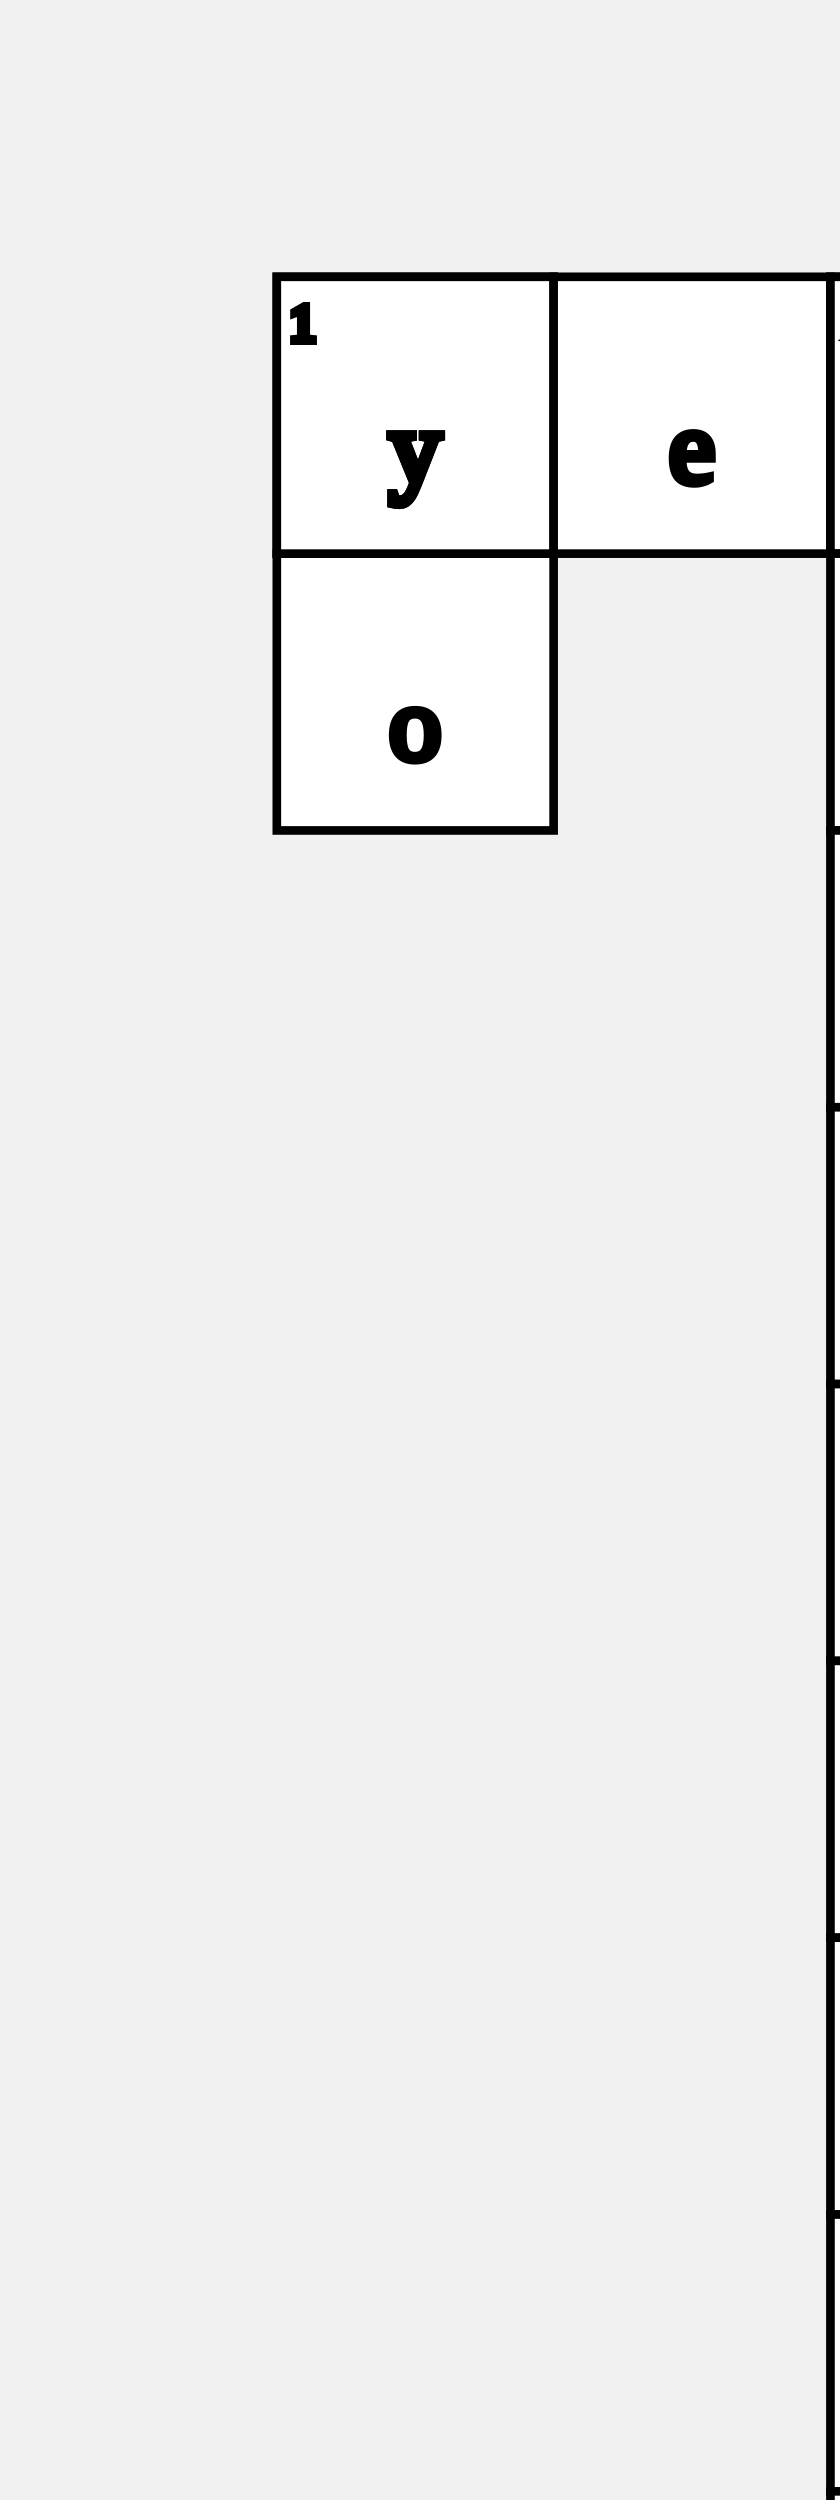
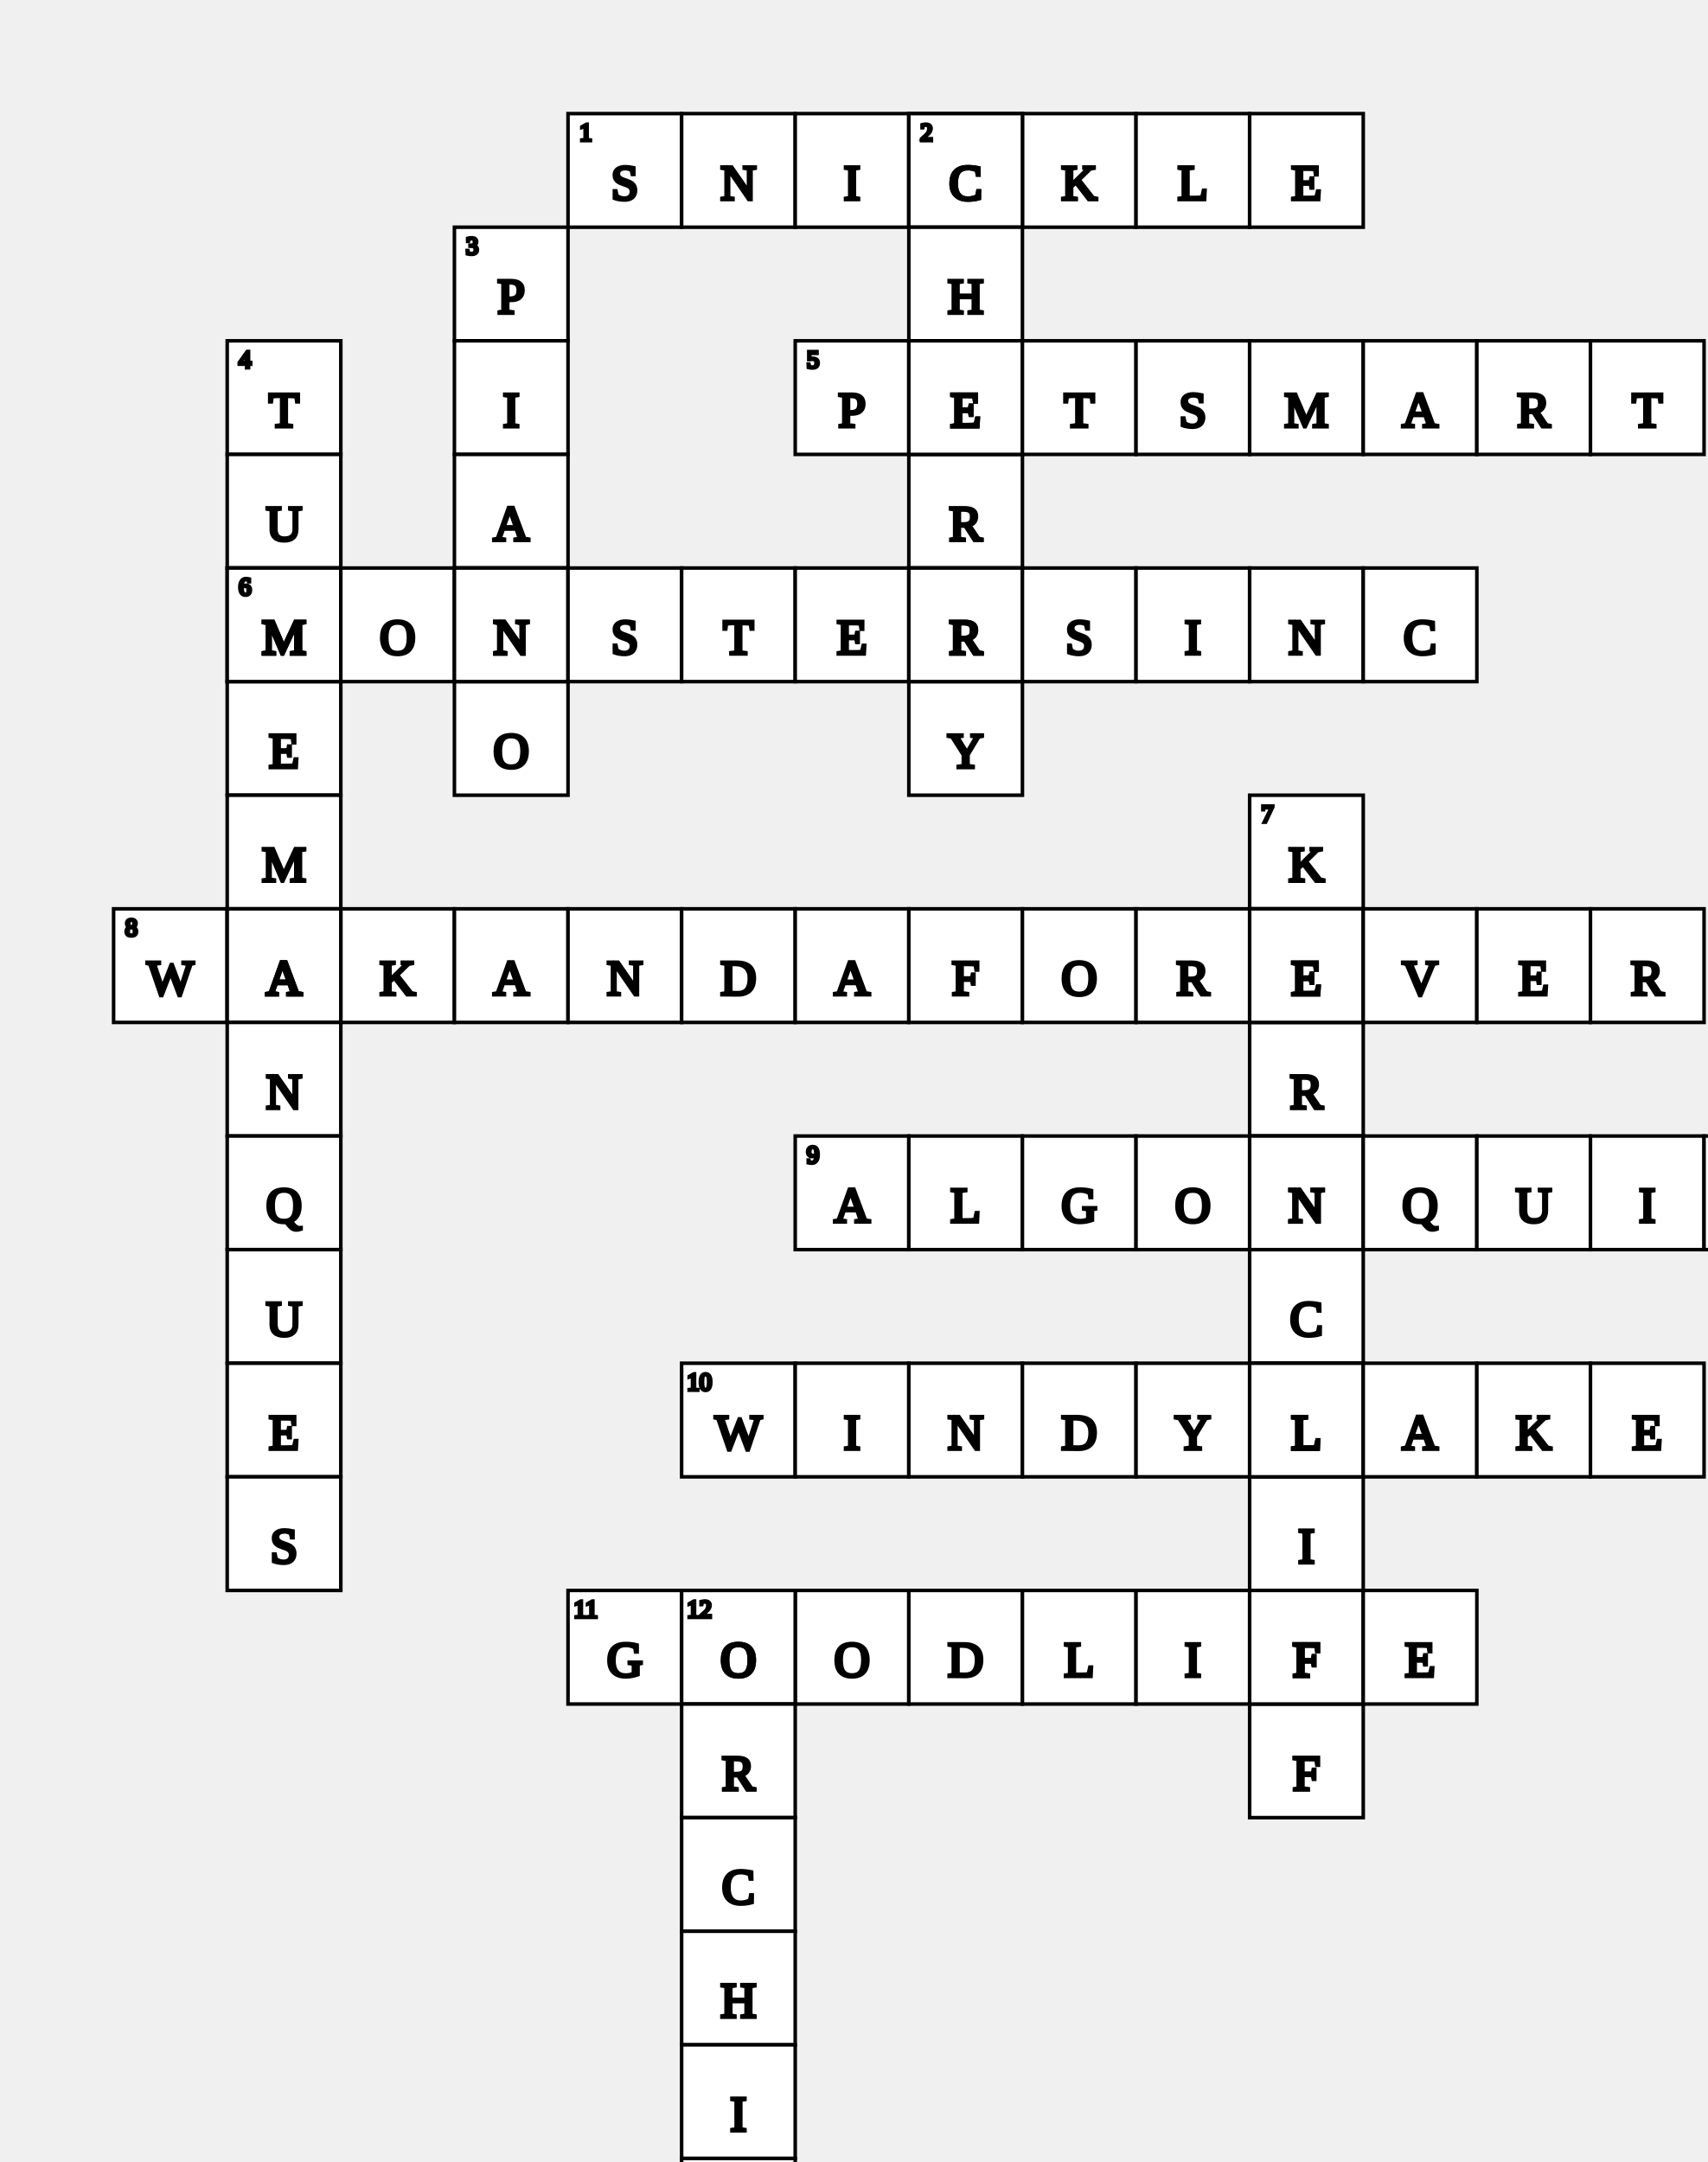
- <svg xmlns="http://www.w3.org/2000/svg" viewbox="0 0 128 320">
+ <svg xmlns="http://www.w3.org/2000/svg" viewbox="0 0 512 640">
  <g id="grid">
-     <rect width="32" height="32" x="32" y="32" fill="#FFFFFF" stroke="#000000" />
-     <text stroke="#000000" x="35" y="38" text-anchor="middle" dominant-baseline="middle" font-size="6">1</text>
-     <rect width="32" height="32" x="32" y="64" fill="#FFFFFF" stroke="#000000" />
-     <rect width="32" height="32" x="32" y="32" fill="#FFFFFF" stroke="#000000" />
-     <text stroke="#000000" x="35" y="38" text-anchor="middle" dominant-baseline="middle" font-size="6">1</text>
-     <rect width="32" height="32" x="64" y="32" fill="#FFFFFF" stroke="#000000" />
-     <rect width="32" height="32" x="96" y="32" fill="#FFFFFF" stroke="#000000" />
-     <rect width="32" height="32" x="96" y="32" fill="#FFFFFF" stroke="#000000" />
-     <text stroke="#000000" x="99" y="38" text-anchor="middle" dominant-baseline="middle" font-size="6">2</text>
-     <rect width="32" height="32" x="96" y="64" fill="#FFFFFF" stroke="#000000" />
-     <rect width="32" height="32" x="96" y="96" fill="#FFFFFF" stroke="#000000" />
-     <rect width="32" height="32" x="96" y="128" fill="#FFFFFF" stroke="#000000" />
+     <rect width="32" height="32" x="160" y="32" fill="#FFFFFF" stroke="#000000" />
+     <text stroke="#000000" x="165" y="38" text-anchor="middle" dominant-baseline="middle" font-size="7">1</text>
+     <rect width="32" height="32" x="192" y="32" fill="#FFFFFF" stroke="#000000" />
+     <rect width="32" height="32" x="224" y="32" fill="#FFFFFF" stroke="#000000" />
+     <rect width="32" height="32" x="256" y="32" fill="#FFFFFF" stroke="#000000" />
+     <rect width="32" height="32" x="288" y="32" fill="#FFFFFF" stroke="#000000" />
+     <rect width="32" height="32" x="320" y="32" fill="#FFFFFF" stroke="#000000" />
+     <rect width="32" height="32" x="352" y="32" fill="#FFFFFF" stroke="#000000" />
+     <rect width="32" height="32" x="352" y="224" fill="#FFFFFF" stroke="#000000" />
+     <text stroke="#000000" x="357" y="230" text-anchor="middle" dominant-baseline="middle" font-size="7">7</text>
+     <rect width="32" height="32" x="352" y="256" fill="#FFFFFF" stroke="#000000" />
+     <rect width="32" height="32" x="352" y="288" fill="#FFFFFF" stroke="#000000" />
+     <rect width="32" height="32" x="352" y="320" fill="#FFFFFF" stroke="#000000" />
+     <rect width="32" height="32" x="352" y="352" fill="#FFFFFF" stroke="#000000" />
+     <rect width="32" height="32" x="352" y="384" fill="#FFFFFF" stroke="#000000" />
+     <rect width="32" height="32" x="352" y="416" fill="#FFFFFF" stroke="#000000" />
+     <rect width="32" height="32" x="352" y="448" fill="#FFFFFF" stroke="#000000" />
+     <rect width="32" height="32" x="352" y="480" fill="#FFFFFF" stroke="#000000" />
+     <rect width="32" height="32" x="32" y="256" fill="#FFFFFF" stroke="#000000" />
+     <text stroke="#000000" x="37" y="262" text-anchor="middle" dominant-baseline="middle" font-size="7">8</text>
+     <rect width="32" height="32" x="64" y="256" fill="#FFFFFF" stroke="#000000" />
+     <rect width="32" height="32" x="96" y="256" fill="#FFFFFF" stroke="#000000" />
+     <rect width="32" height="32" x="128" y="256" fill="#FFFFFF" stroke="#000000" />
+     <rect width="32" height="32" x="160" y="256" fill="#FFFFFF" stroke="#000000" />
+     <rect width="32" height="32" x="192" y="256" fill="#FFFFFF" stroke="#000000" />
+     <rect width="32" height="32" x="224" y="256" fill="#FFFFFF" stroke="#000000" />
+     <rect width="32" height="32" x="256" y="256" fill="#FFFFFF" stroke="#000000" />
+     <rect width="32" height="32" x="288" y="256" fill="#FFFFFF" stroke="#000000" />
+     <rect width="32" height="32" x="320" y="256" fill="#FFFFFF" stroke="#000000" />
+     <rect width="32" height="32" x="352" y="256" fill="#FFFFFF" stroke="#000000" />
+     <rect width="32" height="32" x="384" y="256" fill="#FFFFFF" stroke="#000000" />
+     <rect width="32" height="32" x="416" y="256" fill="#FFFFFF" stroke="#000000" />
+     <rect width="32" height="32" x="448" y="256" fill="#FFFFFF" stroke="#000000" />
+     <rect width="32" height="32" x="128" y="64" fill="#FFFFFF" stroke="#000000" />
+     <text stroke="#000000" x="133" y="70" text-anchor="middle" dominant-baseline="middle" font-size="7">3</text>
+     <rect width="32" height="32" x="128" y="96" fill="#FFFFFF" stroke="#000000" />
+     <rect width="32" height="32" x="128" y="128" fill="#FFFFFF" stroke="#000000" />
+     <rect width="32" height="32" x="128" y="160" fill="#FFFFFF" stroke="#000000" />
+     <rect width="32" height="32" x="128" y="192" fill="#FFFFFF" stroke="#000000" />
+     <rect width="32" height="32" x="160" y="448" fill="#FFFFFF" stroke="#000000" />
+     <text stroke="#000000" x="165" y="454" text-anchor="middle" dominant-baseline="middle" font-size="7">11</text>
+     <rect width="32" height="32" x="192" y="448" fill="#FFFFFF" stroke="#000000" />
+     <rect width="32" height="32" x="224" y="448" fill="#FFFFFF" stroke="#000000" />
+     <rect width="32" height="32" x="256" y="448" fill="#FFFFFF" stroke="#000000" />
+     <rect width="32" height="32" x="288" y="448" fill="#FFFFFF" stroke="#000000" />
+     <rect width="32" height="32" x="320" y="448" fill="#FFFFFF" stroke="#000000" />
+     <rect width="32" height="32" x="352" y="448" fill="#FFFFFF" stroke="#000000" />
+     <rect width="32" height="32" x="384" y="448" fill="#FFFFFF" stroke="#000000" />
+     <rect width="32" height="32" x="256" y="32" fill="#FFFFFF" stroke="#000000" />
+     <text stroke="#000000" x="261" y="38" text-anchor="middle" dominant-baseline="middle" font-size="7">2</text>
+     <rect width="32" height="32" x="256" y="64" fill="#FFFFFF" stroke="#000000" />
+     <rect width="32" height="32" x="256" y="96" fill="#FFFFFF" stroke="#000000" />
+     <rect width="32" height="32" x="256" y="128" fill="#FFFFFF" stroke="#000000" />
+     <rect width="32" height="32" x="256" y="160" fill="#FFFFFF" stroke="#000000" />
+     <rect width="32" height="32" x="256" y="192" fill="#FFFFFF" stroke="#000000" />
+     <rect width="32" height="32" x="192" y="384" fill="#FFFFFF" stroke="#000000" />
+     <text stroke="#000000" x="197" y="390" text-anchor="middle" dominant-baseline="middle" font-size="7">10</text>
+     <rect width="32" height="32" x="224" y="384" fill="#FFFFFF" stroke="#000000" />
+     <rect width="32" height="32" x="256" y="384" fill="#FFFFFF" stroke="#000000" />
+     <rect width="32" height="32" x="288" y="384" fill="#FFFFFF" stroke="#000000" />
+     <rect width="32" height="32" x="320" y="384" fill="#FFFFFF" stroke="#000000" />
+     <rect width="32" height="32" x="352" y="384" fill="#FFFFFF" stroke="#000000" />
+     <rect width="32" height="32" x="384" y="384" fill="#FFFFFF" stroke="#000000" />
+     <rect width="32" height="32" x="416" y="384" fill="#FFFFFF" stroke="#000000" />
+     <rect width="32" height="32" x="448" y="384" fill="#FFFFFF" stroke="#000000" />
+     <rect width="32" height="32" x="64" y="96" fill="#FFFFFF" stroke="#000000" />
+     <text stroke="#000000" x="69" y="102" text-anchor="middle" dominant-baseline="middle" font-size="7">4</text>
+     <rect width="32" height="32" x="64" y="128" fill="#FFFFFF" stroke="#000000" />
+     <rect width="32" height="32" x="64" y="160" fill="#FFFFFF" stroke="#000000" />
+     <rect width="32" height="32" x="64" y="192" fill="#FFFFFF" stroke="#000000" />
+     <rect width="32" height="32" x="64" y="224" fill="#FFFFFF" stroke="#000000" />
+     <rect width="32" height="32" x="64" y="256" fill="#FFFFFF" stroke="#000000" />
+     <rect width="32" height="32" x="64" y="288" fill="#FFFFFF" stroke="#000000" />
+     <rect width="32" height="32" x="64" y="320" fill="#FFFFFF" stroke="#000000" />
+     <rect width="32" height="32" x="64" y="352" fill="#FFFFFF" stroke="#000000" />
+     <rect width="32" height="32" x="64" y="384" fill="#FFFFFF" stroke="#000000" />
+     <rect width="32" height="32" x="64" y="416" fill="#FFFFFF" stroke="#000000" />
+     <rect width="32" height="32" x="224" y="320" fill="#FFFFFF" stroke="#000000" />
+     <text stroke="#000000" x="229" y="326" text-anchor="middle" dominant-baseline="middle" font-size="7">9</text>
+     <rect width="32" height="32" x="256" y="320" fill="#FFFFFF" stroke="#000000" />
+     <rect width="32" height="32" x="288" y="320" fill="#FFFFFF" stroke="#000000" />
+     <rect width="32" height="32" x="320" y="320" fill="#FFFFFF" stroke="#000000" />
+     <rect width="32" height="32" x="352" y="320" fill="#FFFFFF" stroke="#000000" />
+     <rect width="32" height="32" x="384" y="320" fill="#FFFFFF" stroke="#000000" />
+     <rect width="32" height="32" x="416" y="320" fill="#FFFFFF" stroke="#000000" />
+     <rect width="32" height="32" x="448" y="320" fill="#FFFFFF" stroke="#000000" />
+     <rect width="32" height="32" x="480" y="320" fill="#FFFFFF" stroke="#000000" />
+     <rect width="32" height="32" x="64" y="160" fill="#FFFFFF" stroke="#000000" />
+     <text stroke="#000000" x="69" y="166" text-anchor="middle" dominant-baseline="middle" font-size="7">6</text>
    <rect width="32" height="32" x="96" y="160" fill="#FFFFFF" stroke="#000000" />
-     <rect width="32" height="32" x="96" y="192" fill="#FFFFFF" stroke="#000000" />
-     <rect width="32" height="32" x="96" y="224" fill="#FFFFFF" stroke="#000000" />
-     <rect width="32" height="32" x="96" y="256" fill="#FFFFFF" stroke="#000000" />
-     <rect width="32" height="32" x="96" y="288" fill="#FFFFFF" stroke="#000000" />
+     <rect width="32" height="32" x="128" y="160" fill="#FFFFFF" stroke="#000000" />
+     <rect width="32" height="32" x="160" y="160" fill="#FFFFFF" stroke="#000000" />
+     <rect width="32" height="32" x="192" y="160" fill="#FFFFFF" stroke="#000000" />
+     <rect width="32" height="32" x="224" y="160" fill="#FFFFFF" stroke="#000000" />
+     <rect width="32" height="32" x="256" y="160" fill="#FFFFFF" stroke="#000000" />
+     <rect width="32" height="32" x="288" y="160" fill="#FFFFFF" stroke="#000000" />
+     <rect width="32" height="32" x="320" y="160" fill="#FFFFFF" stroke="#000000" />
+     <rect width="32" height="32" x="352" y="160" fill="#FFFFFF" stroke="#000000" />
+     <rect width="32" height="32" x="384" y="160" fill="#FFFFFF" stroke="#000000" />
+     <rect width="32" height="32" x="192" y="448" fill="#FFFFFF" stroke="#000000" />
+     <text stroke="#000000" x="197" y="454" text-anchor="middle" dominant-baseline="middle" font-size="7">12</text>
+     <rect width="32" height="32" x="192" y="480" fill="#FFFFFF" stroke="#000000" />
+     <rect width="32" height="32" x="192" y="512" fill="#FFFFFF" stroke="#000000" />
+     <rect width="32" height="32" x="192" y="544" fill="#FFFFFF" stroke="#000000" />
+     <rect width="32" height="32" x="192" y="576" fill="#FFFFFF" stroke="#000000" />
+     <rect width="32" height="32" x="192" y="608" fill="#FFFFFF" stroke="#000000" />
+     <rect width="32" height="32" x="224" y="96" fill="#FFFFFF" stroke="#000000" />
+     <text stroke="#000000" x="229" y="102" text-anchor="middle" dominant-baseline="middle" font-size="7">5</text>
+     <rect width="32" height="32" x="256" y="96" fill="#FFFFFF" stroke="#000000" />
+     <rect width="32" height="32" x="288" y="96" fill="#FFFFFF" stroke="#000000" />
+     <rect width="32" height="32" x="320" y="96" fill="#FFFFFF" stroke="#000000" />
+     <rect width="32" height="32" x="352" y="96" fill="#FFFFFF" stroke="#000000" />
+     <rect width="32" height="32" x="384" y="96" fill="#FFFFFF" stroke="#000000" />
+     <rect width="32" height="32" x="416" y="96" fill="#FFFFFF" stroke="#000000" />
+     <rect width="32" height="32" x="448" y="96" fill="#FFFFFF" stroke="#000000" />
  </g>
  <g id="answers">
-     <text stroke="#000000" x="48" y="53" text-anchor="middle" dominant-baseline="middle" font-size="12">y</text>
-     <text stroke="#000000" x="48" y="85" text-anchor="middle" dominant-baseline="middle" font-size="12">o</text>
-     <text stroke="#000000" x="48" y="53" text-anchor="middle" dominant-baseline="middle" font-size="12">y</text>
-     <text stroke="#000000" x="80" y="53" text-anchor="middle" dominant-baseline="middle" font-size="12">e</text>
-     <text stroke="#000000" x="112" y="53" text-anchor="middle" dominant-baseline="middle" font-size="12">s</text>
-     <text stroke="#000000" x="112" y="53" text-anchor="middle" dominant-baseline="middle" font-size="12">s</text>
-     <text stroke="#000000" x="112" y="85" text-anchor="middle" dominant-baseline="middle" font-size="12">o</text>
-     <text stroke="#000000" x="112" y="117" text-anchor="middle" dominant-baseline="middle" font-size="12">m</text>
-     <text stroke="#000000" x="112" y="149" text-anchor="middle" dominant-baseline="middle" font-size="12">e</text>
-     <text stroke="#000000" x="112" y="181" text-anchor="middle" dominant-baseline="middle" font-size="12">t</text>
-     <text stroke="#000000" x="112" y="213" text-anchor="middle" dominant-baseline="middle" font-size="12">h</text>
-     <text stroke="#000000" x="112" y="245" text-anchor="middle" dominant-baseline="middle" font-size="12">i</text>
-     <text stroke="#000000" x="112" y="277" text-anchor="middle" dominant-baseline="middle" font-size="12">n</text>
-     <text stroke="#000000" x="112" y="309" text-anchor="middle" dominant-baseline="middle" font-size="12">g</text>
+     <text stroke="#000000" x="176" y="53" text-anchor="middle" dominant-baseline="middle" font-size="14">S</text>
+     <text stroke="#000000" x="208" y="53" text-anchor="middle" dominant-baseline="middle" font-size="14">N</text>
+     <text stroke="#000000" x="240" y="53" text-anchor="middle" dominant-baseline="middle" font-size="14">I</text>
+     <text stroke="#000000" x="272" y="53" text-anchor="middle" dominant-baseline="middle" font-size="14">C</text>
+     <text stroke="#000000" x="304" y="53" text-anchor="middle" dominant-baseline="middle" font-size="14">K</text>
+     <text stroke="#000000" x="336" y="53" text-anchor="middle" dominant-baseline="middle" font-size="14">L</text>
+     <text stroke="#000000" x="368" y="53" text-anchor="middle" dominant-baseline="middle" font-size="14">E</text>
+     <text stroke="#000000" x="368" y="245" text-anchor="middle" dominant-baseline="middle" font-size="14">K</text>
+     <text stroke="#000000" x="368" y="277" text-anchor="middle" dominant-baseline="middle" font-size="14">E</text>
+     <text stroke="#000000" x="368" y="309" text-anchor="middle" dominant-baseline="middle" font-size="14">R</text>
+     <text stroke="#000000" x="368" y="341" text-anchor="middle" dominant-baseline="middle" font-size="14">N</text>
+     <text stroke="#000000" x="368" y="373" text-anchor="middle" dominant-baseline="middle" font-size="14">C</text>
+     <text stroke="#000000" x="368" y="405" text-anchor="middle" dominant-baseline="middle" font-size="14">L</text>
+     <text stroke="#000000" x="368" y="437" text-anchor="middle" dominant-baseline="middle" font-size="14">I</text>
+     <text stroke="#000000" x="368" y="469" text-anchor="middle" dominant-baseline="middle" font-size="14">F</text>
+     <text stroke="#000000" x="368" y="501" text-anchor="middle" dominant-baseline="middle" font-size="14">F</text>
+     <text stroke="#000000" x="48" y="277" text-anchor="middle" dominant-baseline="middle" font-size="14">W</text>
+     <text stroke="#000000" x="80" y="277" text-anchor="middle" dominant-baseline="middle" font-size="14">A</text>
+     <text stroke="#000000" x="112" y="277" text-anchor="middle" dominant-baseline="middle" font-size="14">K</text>
+     <text stroke="#000000" x="144" y="277" text-anchor="middle" dominant-baseline="middle" font-size="14">A</text>
+     <text stroke="#000000" x="176" y="277" text-anchor="middle" dominant-baseline="middle" font-size="14">N</text>
+     <text stroke="#000000" x="208" y="277" text-anchor="middle" dominant-baseline="middle" font-size="14">D</text>
+     <text stroke="#000000" x="240" y="277" text-anchor="middle" dominant-baseline="middle" font-size="14">A</text>
+     <text stroke="#000000" x="272" y="277" text-anchor="middle" dominant-baseline="middle" font-size="14">F</text>
+     <text stroke="#000000" x="304" y="277" text-anchor="middle" dominant-baseline="middle" font-size="14">O</text>
+     <text stroke="#000000" x="336" y="277" text-anchor="middle" dominant-baseline="middle" font-size="14">R</text>
+     <text stroke="#000000" x="368" y="277" text-anchor="middle" dominant-baseline="middle" font-size="14">E</text>
+     <text stroke="#000000" x="400" y="277" text-anchor="middle" dominant-baseline="middle" font-size="14">V</text>
+     <text stroke="#000000" x="432" y="277" text-anchor="middle" dominant-baseline="middle" font-size="14">E</text>
+     <text stroke="#000000" x="464" y="277" text-anchor="middle" dominant-baseline="middle" font-size="14">R</text>
+     <text stroke="#000000" x="144" y="85" text-anchor="middle" dominant-baseline="middle" font-size="14">P</text>
+     <text stroke="#000000" x="144" y="117" text-anchor="middle" dominant-baseline="middle" font-size="14">I</text>
+     <text stroke="#000000" x="144" y="149" text-anchor="middle" dominant-baseline="middle" font-size="14">A</text>
+     <text stroke="#000000" x="144" y="181" text-anchor="middle" dominant-baseline="middle" font-size="14">N</text>
+     <text stroke="#000000" x="144" y="213" text-anchor="middle" dominant-baseline="middle" font-size="14">O</text>
+     <text stroke="#000000" x="176" y="469" text-anchor="middle" dominant-baseline="middle" font-size="14">G</text>
+     <text stroke="#000000" x="208" y="469" text-anchor="middle" dominant-baseline="middle" font-size="14">O</text>
+     <text stroke="#000000" x="240" y="469" text-anchor="middle" dominant-baseline="middle" font-size="14">O</text>
+     <text stroke="#000000" x="272" y="469" text-anchor="middle" dominant-baseline="middle" font-size="14">D</text>
+     <text stroke="#000000" x="304" y="469" text-anchor="middle" dominant-baseline="middle" font-size="14">L</text>
+     <text stroke="#000000" x="336" y="469" text-anchor="middle" dominant-baseline="middle" font-size="14">I</text>
+     <text stroke="#000000" x="368" y="469" text-anchor="middle" dominant-baseline="middle" font-size="14">F</text>
+     <text stroke="#000000" x="400" y="469" text-anchor="middle" dominant-baseline="middle" font-size="14">E</text>
+     <text stroke="#000000" x="272" y="53" text-anchor="middle" dominant-baseline="middle" font-size="14">C</text>
+     <text stroke="#000000" x="272" y="85" text-anchor="middle" dominant-baseline="middle" font-size="14">H</text>
+     <text stroke="#000000" x="272" y="117" text-anchor="middle" dominant-baseline="middle" font-size="14">E</text>
+     <text stroke="#000000" x="272" y="149" text-anchor="middle" dominant-baseline="middle" font-size="14">R</text>
+     <text stroke="#000000" x="272" y="181" text-anchor="middle" dominant-baseline="middle" font-size="14">R</text>
+     <text stroke="#000000" x="272" y="213" text-anchor="middle" dominant-baseline="middle" font-size="14">Y</text>
+     <text stroke="#000000" x="208" y="405" text-anchor="middle" dominant-baseline="middle" font-size="14">W</text>
+     <text stroke="#000000" x="240" y="405" text-anchor="middle" dominant-baseline="middle" font-size="14">I</text>
+     <text stroke="#000000" x="272" y="405" text-anchor="middle" dominant-baseline="middle" font-size="14">N</text>
+     <text stroke="#000000" x="304" y="405" text-anchor="middle" dominant-baseline="middle" font-size="14">D</text>
+     <text stroke="#000000" x="336" y="405" text-anchor="middle" dominant-baseline="middle" font-size="14">Y</text>
+     <text stroke="#000000" x="368" y="405" text-anchor="middle" dominant-baseline="middle" font-size="14">L</text>
+     <text stroke="#000000" x="400" y="405" text-anchor="middle" dominant-baseline="middle" font-size="14">A</text>
+     <text stroke="#000000" x="432" y="405" text-anchor="middle" dominant-baseline="middle" font-size="14">K</text>
+     <text stroke="#000000" x="464" y="405" text-anchor="middle" dominant-baseline="middle" font-size="14">E</text>
+     <text stroke="#000000" x="80" y="117" text-anchor="middle" dominant-baseline="middle" font-size="14">T</text>
+     <text stroke="#000000" x="80" y="149" text-anchor="middle" dominant-baseline="middle" font-size="14">U</text>
+     <text stroke="#000000" x="80" y="181" text-anchor="middle" dominant-baseline="middle" font-size="14">M</text>
+     <text stroke="#000000" x="80" y="213" text-anchor="middle" dominant-baseline="middle" font-size="14">E</text>
+     <text stroke="#000000" x="80" y="245" text-anchor="middle" dominant-baseline="middle" font-size="14">M</text>
+     <text stroke="#000000" x="80" y="277" text-anchor="middle" dominant-baseline="middle" font-size="14">A</text>
+     <text stroke="#000000" x="80" y="309" text-anchor="middle" dominant-baseline="middle" font-size="14">N</text>
+     <text stroke="#000000" x="80" y="341" text-anchor="middle" dominant-baseline="middle" font-size="14">Q</text>
+     <text stroke="#000000" x="80" y="373" text-anchor="middle" dominant-baseline="middle" font-size="14">U</text>
+     <text stroke="#000000" x="80" y="405" text-anchor="middle" dominant-baseline="middle" font-size="14">E</text>
+     <text stroke="#000000" x="80" y="437" text-anchor="middle" dominant-baseline="middle" font-size="14">S</text>
+     <text stroke="#000000" x="240" y="341" text-anchor="middle" dominant-baseline="middle" font-size="14">A</text>
+     <text stroke="#000000" x="272" y="341" text-anchor="middle" dominant-baseline="middle" font-size="14">L</text>
+     <text stroke="#000000" x="304" y="341" text-anchor="middle" dominant-baseline="middle" font-size="14">G</text>
+     <text stroke="#000000" x="336" y="341" text-anchor="middle" dominant-baseline="middle" font-size="14">O</text>
+     <text stroke="#000000" x="368" y="341" text-anchor="middle" dominant-baseline="middle" font-size="14">N</text>
+     <text stroke="#000000" x="400" y="341" text-anchor="middle" dominant-baseline="middle" font-size="14">Q</text>
+     <text stroke="#000000" x="432" y="341" text-anchor="middle" dominant-baseline="middle" font-size="14">U</text>
+     <text stroke="#000000" x="464" y="341" text-anchor="middle" dominant-baseline="middle" font-size="14">I</text>
+     <text stroke="#000000" x="496" y="341" text-anchor="middle" dominant-baseline="middle" font-size="14">N</text>
+     <text stroke="#000000" x="80" y="181" text-anchor="middle" dominant-baseline="middle" font-size="14">M</text>
+     <text stroke="#000000" x="112" y="181" text-anchor="middle" dominant-baseline="middle" font-size="14">O</text>
+     <text stroke="#000000" x="144" y="181" text-anchor="middle" dominant-baseline="middle" font-size="14">N</text>
+     <text stroke="#000000" x="176" y="181" text-anchor="middle" dominant-baseline="middle" font-size="14">S</text>
+     <text stroke="#000000" x="208" y="181" text-anchor="middle" dominant-baseline="middle" font-size="14">T</text>
+     <text stroke="#000000" x="240" y="181" text-anchor="middle" dominant-baseline="middle" font-size="14">E</text>
+     <text stroke="#000000" x="272" y="181" text-anchor="middle" dominant-baseline="middle" font-size="14">R</text>
+     <text stroke="#000000" x="304" y="181" text-anchor="middle" dominant-baseline="middle" font-size="14">S</text>
+     <text stroke="#000000" x="336" y="181" text-anchor="middle" dominant-baseline="middle" font-size="14">I</text>
+     <text stroke="#000000" x="368" y="181" text-anchor="middle" dominant-baseline="middle" font-size="14">N</text>
+     <text stroke="#000000" x="400" y="181" text-anchor="middle" dominant-baseline="middle" font-size="14">C</text>
+     <text stroke="#000000" x="208" y="469" text-anchor="middle" dominant-baseline="middle" font-size="14">O</text>
+     <text stroke="#000000" x="208" y="501" text-anchor="middle" dominant-baseline="middle" font-size="14">R</text>
+     <text stroke="#000000" x="208" y="533" text-anchor="middle" dominant-baseline="middle" font-size="14">C</text>
+     <text stroke="#000000" x="208" y="565" text-anchor="middle" dominant-baseline="middle" font-size="14">H</text>
+     <text stroke="#000000" x="208" y="597" text-anchor="middle" dominant-baseline="middle" font-size="14">I</text>
+     <text stroke="#000000" x="208" y="629" text-anchor="middle" dominant-baseline="middle" font-size="14">D</text>
+     <text stroke="#000000" x="240" y="117" text-anchor="middle" dominant-baseline="middle" font-size="14">P</text>
+     <text stroke="#000000" x="272" y="117" text-anchor="middle" dominant-baseline="middle" font-size="14">E</text>
+     <text stroke="#000000" x="304" y="117" text-anchor="middle" dominant-baseline="middle" font-size="14">T</text>
+     <text stroke="#000000" x="336" y="117" text-anchor="middle" dominant-baseline="middle" font-size="14">S</text>
+     <text stroke="#000000" x="368" y="117" text-anchor="middle" dominant-baseline="middle" font-size="14">M</text>
+     <text stroke="#000000" x="400" y="117" text-anchor="middle" dominant-baseline="middle" font-size="14">A</text>
+     <text stroke="#000000" x="432" y="117" text-anchor="middle" dominant-baseline="middle" font-size="14">R</text>
+     <text stroke="#000000" x="464" y="117" text-anchor="middle" dominant-baseline="middle" font-size="14">T</text>
  </g>
</svg>
